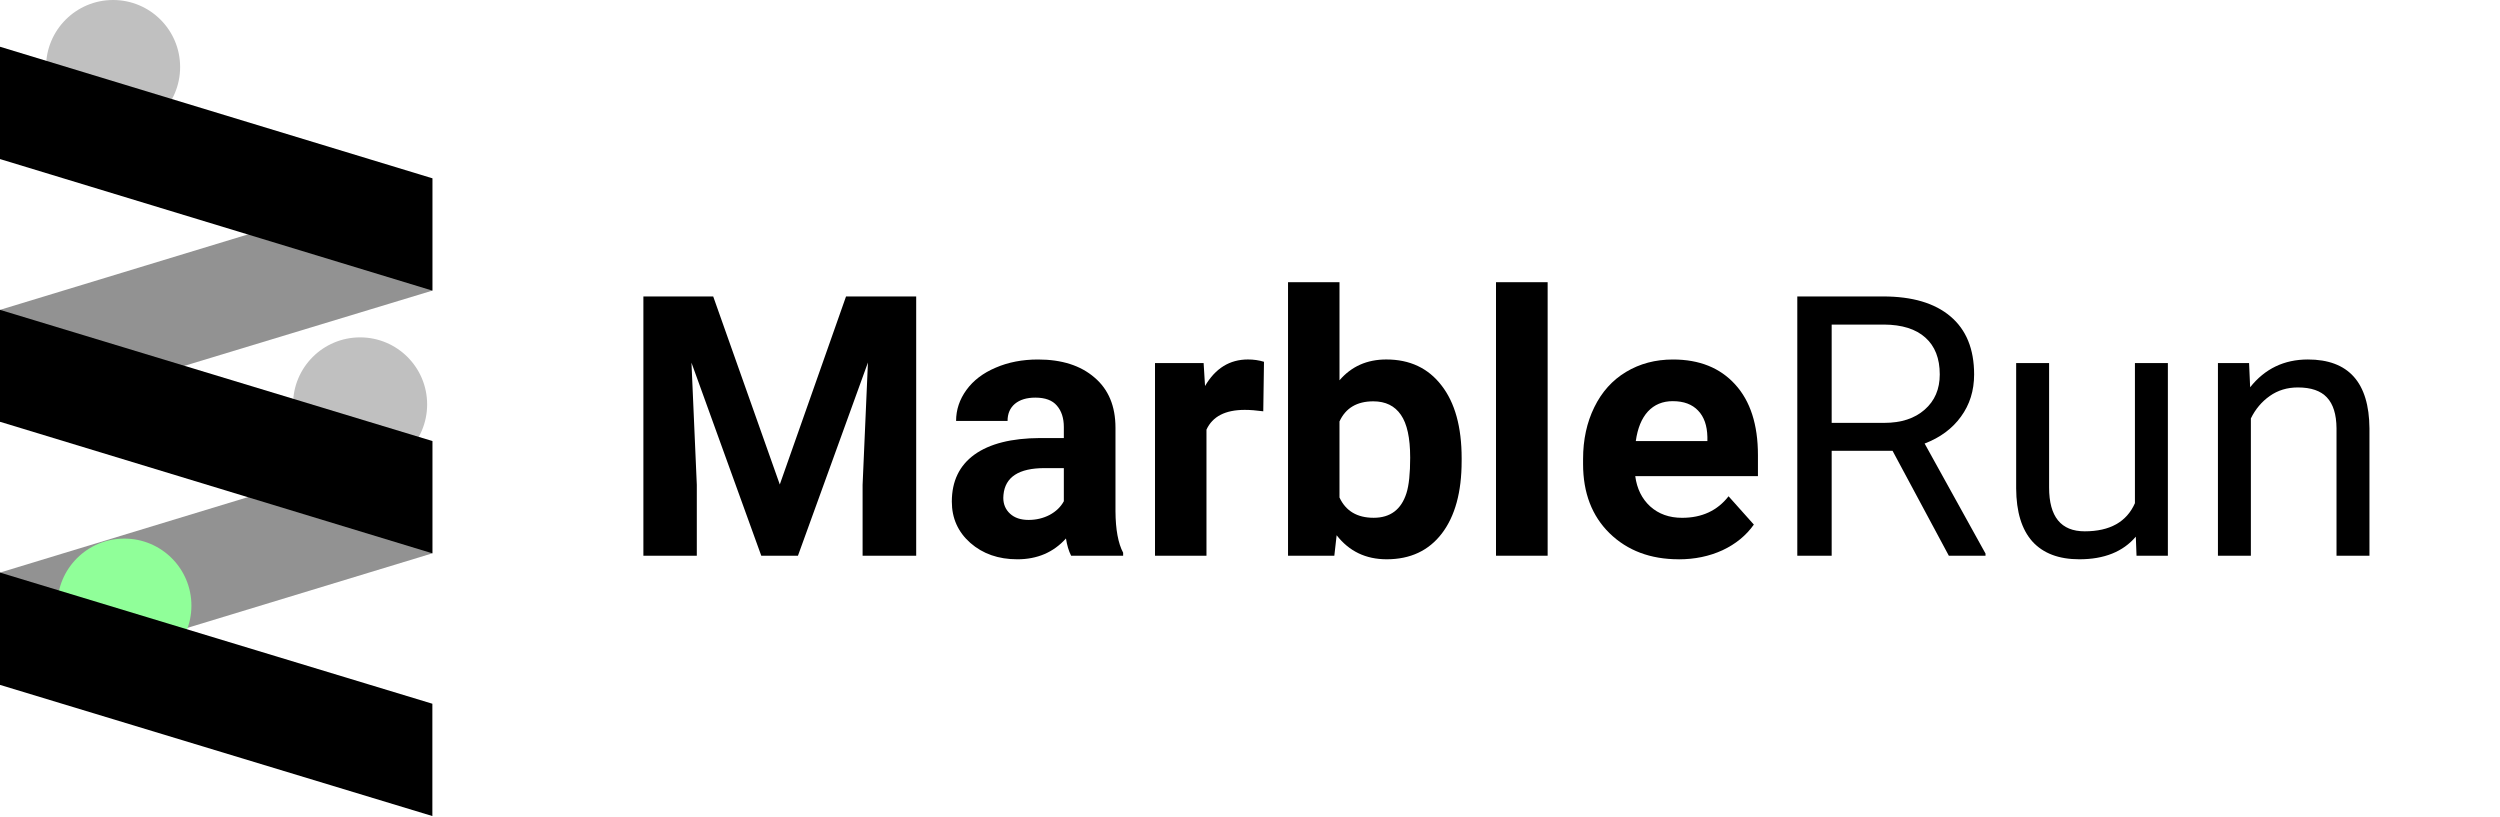
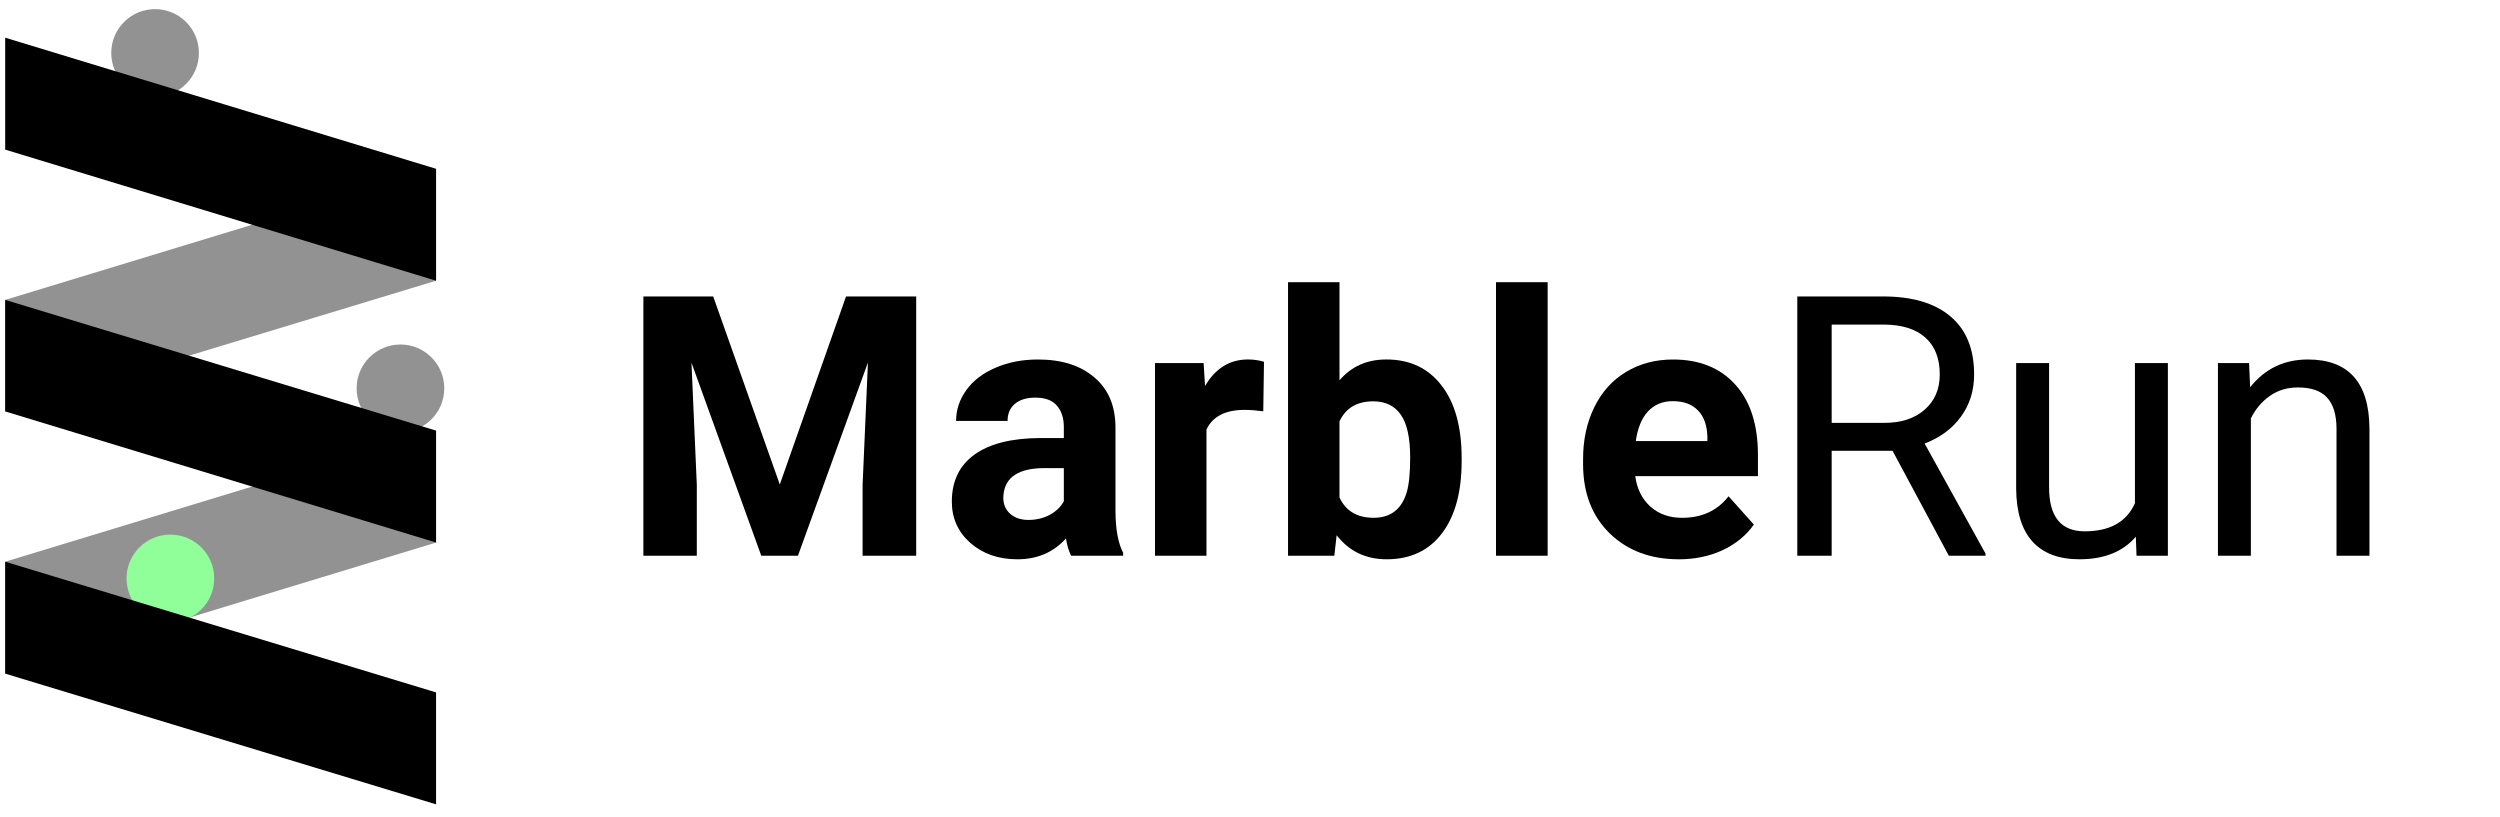
<svg xmlns="http://www.w3.org/2000/svg" version="1.1" id="Layer_1" x="0px" y="0px" viewBox="0 0 191.489 62.506" xml:space="preserve" width="191.489" height="62.506">
  <defs id="defs72">
    <rect x="394.038" y="-468.468" width="699.053" height="194.1" id="rect1888" />
    <rect x="147.851" y="72.94" width="299.644" height="68.011" id="rect871" />
    <radialGradient gradientUnits="userSpaceOnUse" r="12.327" cy="341.111" cx="302.975" id="radialGradient868">
      <stop id="stop864" style="stop-color:#ffffff;stop-opacity:1" offset="0" />
      <stop id="stop866" style="stop-color:#8195a6;stop-opacity:1" offset="1" />
    </radialGradient>
    <rect x="418.717" y="492.43" width="468.86" height="0" id="rect901" />
    <rect x="878.727" y="218.342" width="226.379" height="58.939" id="rect2346-9" />
  </defs>
  <style type="text/css" id="style2">
	.st0{fill:url(#SVGID_1_);}
	.st1{fill:url(#SVGID_2_);}
	.st2{fill:url(#SVGID_3_);}
	.st3{fill:url(#SVGID_4_);}
	.st4{fill:url(#SVGID_5_);}
	.st5{fill:#231F20;}
</style>
  <text xml:space="preserve" id="text869" style="font-style:normal;font-weight:normal;font-size:40px;line-height:1.25;font-family:sans-serif;white-space:pre;shape-inside:url(#rect871);fill:#000000;fill-opacity:1;stroke:none" transform="translate(-91.60401,-93.58616)" />
-   <circle style="fill:#c0c0c0;fill-opacity:1;stroke-width:0.458" class="st0" cx="8.662" cy="5.135" r="5.135" id="circle9" />
-   <circle class="st1" cx="27.582" cy="30.976" r="5.135" id="circle16" style="fill:#c0c0c0;fill-opacity:1;stroke-width:0.458" />
-   <polygon class="st3" points="262,438.2 372.1,404.8 372.1,376.2 262,409.7 " id="polygon32" style="fill:#929292;fill-opacity:1" transform="matrix(0.3007936,0,0,0.3007936,-78.80793,-99.50176)" />
-   <polygon class="st4" points="262,505.2 372.1,471.7 372.1,443.1 262,476.6 " id="polygon41" style="fill:#929292;fill-opacity:1" transform="matrix(0.3007936,0,0,0.3007936,-78.80793,-99.50176)" />
-   <polygon points="372.1,404.8 262,371.3 262,342.7 372.1,376.2 " id="polygon43" style="fill:#000000;fill-opacity:1" transform="matrix(0.3007936,0,0,0.3007936,-78.80793,-99.50176)" />
-   <polygon points="372.1,471.7 262,438.2 262,409.7 372.1,443.1 " id="polygon45" style="fill:#000000;fill-opacity:1" transform="matrix(0.3007936,0,0,0.3007936,-78.80793,-99.50176)" />
-   <circle style="fill:#90ff99;fill-opacity:1;stroke-width:0.458" class="st2" cx="9.527" cy="46.389" r="5.135" id="circle23" />
-   <polygon points="372.1,538.6 262,505.2 262,476.6 372.1,510 " id="polygon47" style="fill:#000000;fill-opacity:1" transform="matrix(0.3007936,0,0,0.3007936,-78.80793,-99.50176)" />
+   <circle style="fill:#929292;fill-opacity:1;stroke-width:0.3" class="st0" cx="11.878" cy="4.056" r="3.357" id="circle9-9" />
+   <circle class="st1" cx="30.673" cy="29.745" r="3.357" id="circle16-4" style="fill:#929292;fill-opacity:1;stroke-width:0.3" />
+   <polygon class="st3" points="262,409.7 262,438.2 372.1,404.8 372.1,376.2 " id="polygon32-7" style="fill:#929292;fill-opacity:1" transform="matrix(0.2997521,0,0,0.2997521,-78.13742,-99.83761)" />
+   <polygon class="st4" points="262,476.6 262,505.2 372.1,471.7 372.1,443.1 " id="polygon41-5" style="fill:#929292;fill-opacity:1" transform="matrix(0.2997521,0,0,0.2997521,-78.13742,-99.83761)" />
+   <polygon points="372.1,376.2 372.1,404.8 262,371.3 262,342.7 " id="polygon43-9" style="fill:#000000;fill-opacity:1" transform="matrix(0.2997521,0,0,0.2997521,-78.13742,-99.83761)" />
+   <polygon points="372.1,443.1 372.1,471.7 262,438.2 262,409.7 " id="polygon45-8" style="fill:#000000;fill-opacity:1" transform="matrix(0.2997521,0,0,0.2997521,-78.13742,-99.83761)" />
+   <circle style="fill:#90ff99;fill-opacity:1;stroke-width:0.3" class="st2" cx="13.049" cy="44.305" r="3.357" id="circle23-4" />
+   <polygon points="372.1,510 372.1,538.6 262,505.2 262,476.6 " id="polygon47-2" style="fill:#000000;fill-opacity:1" transform="matrix(0.2997521,0,0,0.2997521,-78.13742,-99.83761)" />
  <g aria-label="sfasdf" id="text1886" style="font-size:40px;line-height:1.25;white-space:pre;shape-inside:url(#rect1888)" transform="translate(-30.00324,-25.91671)" />
  <g aria-label="MarbleRun" transform="matrix(1.017363,0,0,1.017363,-846.476,-204.0095)" id="text2344-8" style="font-weight:bold;font-size:27.457px;line-height:1.25;font-family:Roboto;-inkscape-font-specification:'Roboto Bold';font-variant-ligatures:none;white-space:pre;shape-inside:url(#rect2346-9)">
    <path d="m 885.725,222.846 5.014,14.158 4.987,-14.158 h 5.282 v 19.52 h -4.035 v -5.336 l 0.402,-9.21 -5.269,14.546 h -2.762 l -5.255,-14.533 0.402,9.197 v 5.336 h -4.022 v -19.52 z" id="path5295" />
    <path d="m 912.673,242.367 q -0.268,-0.523 -0.389,-1.3 -1.408,1.569 -3.66,1.569 -2.132,0 -3.539,-1.233 -1.394,-1.233 -1.394,-3.11 0,-2.306 1.703,-3.539 1.716,-1.233 4.947,-1.247 h 1.783 v -0.831 q 0,-1.006 -0.523,-1.609 -0.509,-0.603 -1.622,-0.603 -0.979,0 -1.542,0.469 -0.55,0.469 -0.55,1.287 h -3.875 q 0,-1.26 0.778,-2.333 0.778,-1.073 2.199,-1.676 1.421,-0.617 3.191,-0.617 2.681,0 4.25,1.354 1.582,1.341 1.582,3.781 v 6.288 q 0.013,2.065 0.577,3.124 v 0.228 z m -3.204,-2.695 q 0.858,0 1.582,-0.375 0.724,-0.389 1.073,-1.032 v -2.494 h -1.448 q -2.909,0 -3.097,2.011 l -0.013,0.228 q 0,0.724 0.509,1.193 0.509,0.469 1.394,0.469 z" id="path5297" />
    <path d="m 927.139,231.494 q -0.791,-0.107 -1.394,-0.107 -2.199,0 -2.882,1.488 v 9.492 h -3.875 v -14.506 h 3.66 l 0.107,1.729 q 1.166,-1.998 3.231,-1.998 0.644,0 1.207,0.174 z" id="path5299" />
    <path d="m 942.074,235.248 q 0,3.486 -1.488,5.443 -1.488,1.944 -4.156,1.944 -2.36,0 -3.767,-1.81 l -0.174,1.542 h -3.486 v -20.593 h 3.875 v 7.387 q 1.341,-1.569 3.526,-1.569 2.655,0 4.156,1.957 1.515,1.944 1.515,5.483 z m -3.875,-0.282 q 0,-2.199 -0.697,-3.204 -0.697,-1.019 -2.078,-1.019 -1.85,0 -2.547,1.515 v 5.725 q 0.711,1.528 2.574,1.528 1.877,0 2.467,-1.85 0.282,-0.885 0.282,-2.695 z" id="path5301" />
    <path d="m 948.549,242.367 h -3.888 v -20.593 h 3.888 z" id="path5303" />
    <path d="m 958.417,242.635 q -3.191,0 -5.202,-1.957 -1.998,-1.957 -1.998,-5.215 v -0.375 q 0,-2.185 0.845,-3.901 0.845,-1.729 2.386,-2.655 1.555,-0.938 3.539,-0.938 2.976,0 4.679,1.877 1.716,1.877 1.716,5.323 v 1.582 h -9.237 q 0.188,1.421 1.126,2.279 0.952,0.858 2.4,0.858 2.239,0 3.499,-1.622 l 1.904,2.132 q -0.871,1.233 -2.36,1.931 -1.488,0.684 -3.298,0.684 z m -0.442,-11.905 q -1.153,0 -1.877,0.778 -0.711,0.778 -0.912,2.226 h 5.39 v -0.308 q -0.027,-1.287 -0.697,-1.984 -0.67,-0.711 -1.904,-0.711 z" id="path5305" />
    <path d="m 974.518,234.47 h -4.585 v 7.897 h -2.588 v -19.52 h 6.462 q 3.298,0 5.068,1.502 1.783,1.502 1.783,4.371 0,1.823 -0.992,3.177 -0.979,1.354 -2.735,2.024 l 4.585,8.285 v 0.161 h -2.762 z m -4.585,-2.105 h 3.955 q 1.917,0 3.043,-0.992 1.14,-0.992 1.14,-2.655 0,-1.81 -1.086,-2.775 -1.073,-0.965 -3.11,-0.979 h -3.942 z" style="font-weight:normal;-inkscape-font-specification:Roboto" id="path5307" />
    <path d="m 992.832,240.932 q -1.448,1.703 -4.25,1.703 -2.319,0 -3.539,-1.341 -1.207,-1.354 -1.22,-3.995 v -9.438 h 2.48 v 9.371 q 0,3.298 2.681,3.298 2.842,0 3.781,-2.118 v -10.551 h 2.48 v 14.506 h -2.36 z" style="font-weight:normal;-inkscape-font-specification:Roboto" id="path5309" />
    <path d="m 1001.359,227.861 0.08,1.823 q 1.663,-2.091 4.344,-2.091 4.599,0 4.639,5.188 v 9.586 h -2.48 v -9.599 q -0.013,-1.569 -0.724,-2.319 -0.697,-0.751 -2.185,-0.751 -1.207,0 -2.118,0.644 -0.912,0.644 -1.421,1.689 v 10.337 h -2.48 v -14.506 z" style="font-weight:normal;-inkscape-font-specification:Roboto" id="path5311" />
  </g>
</svg>
